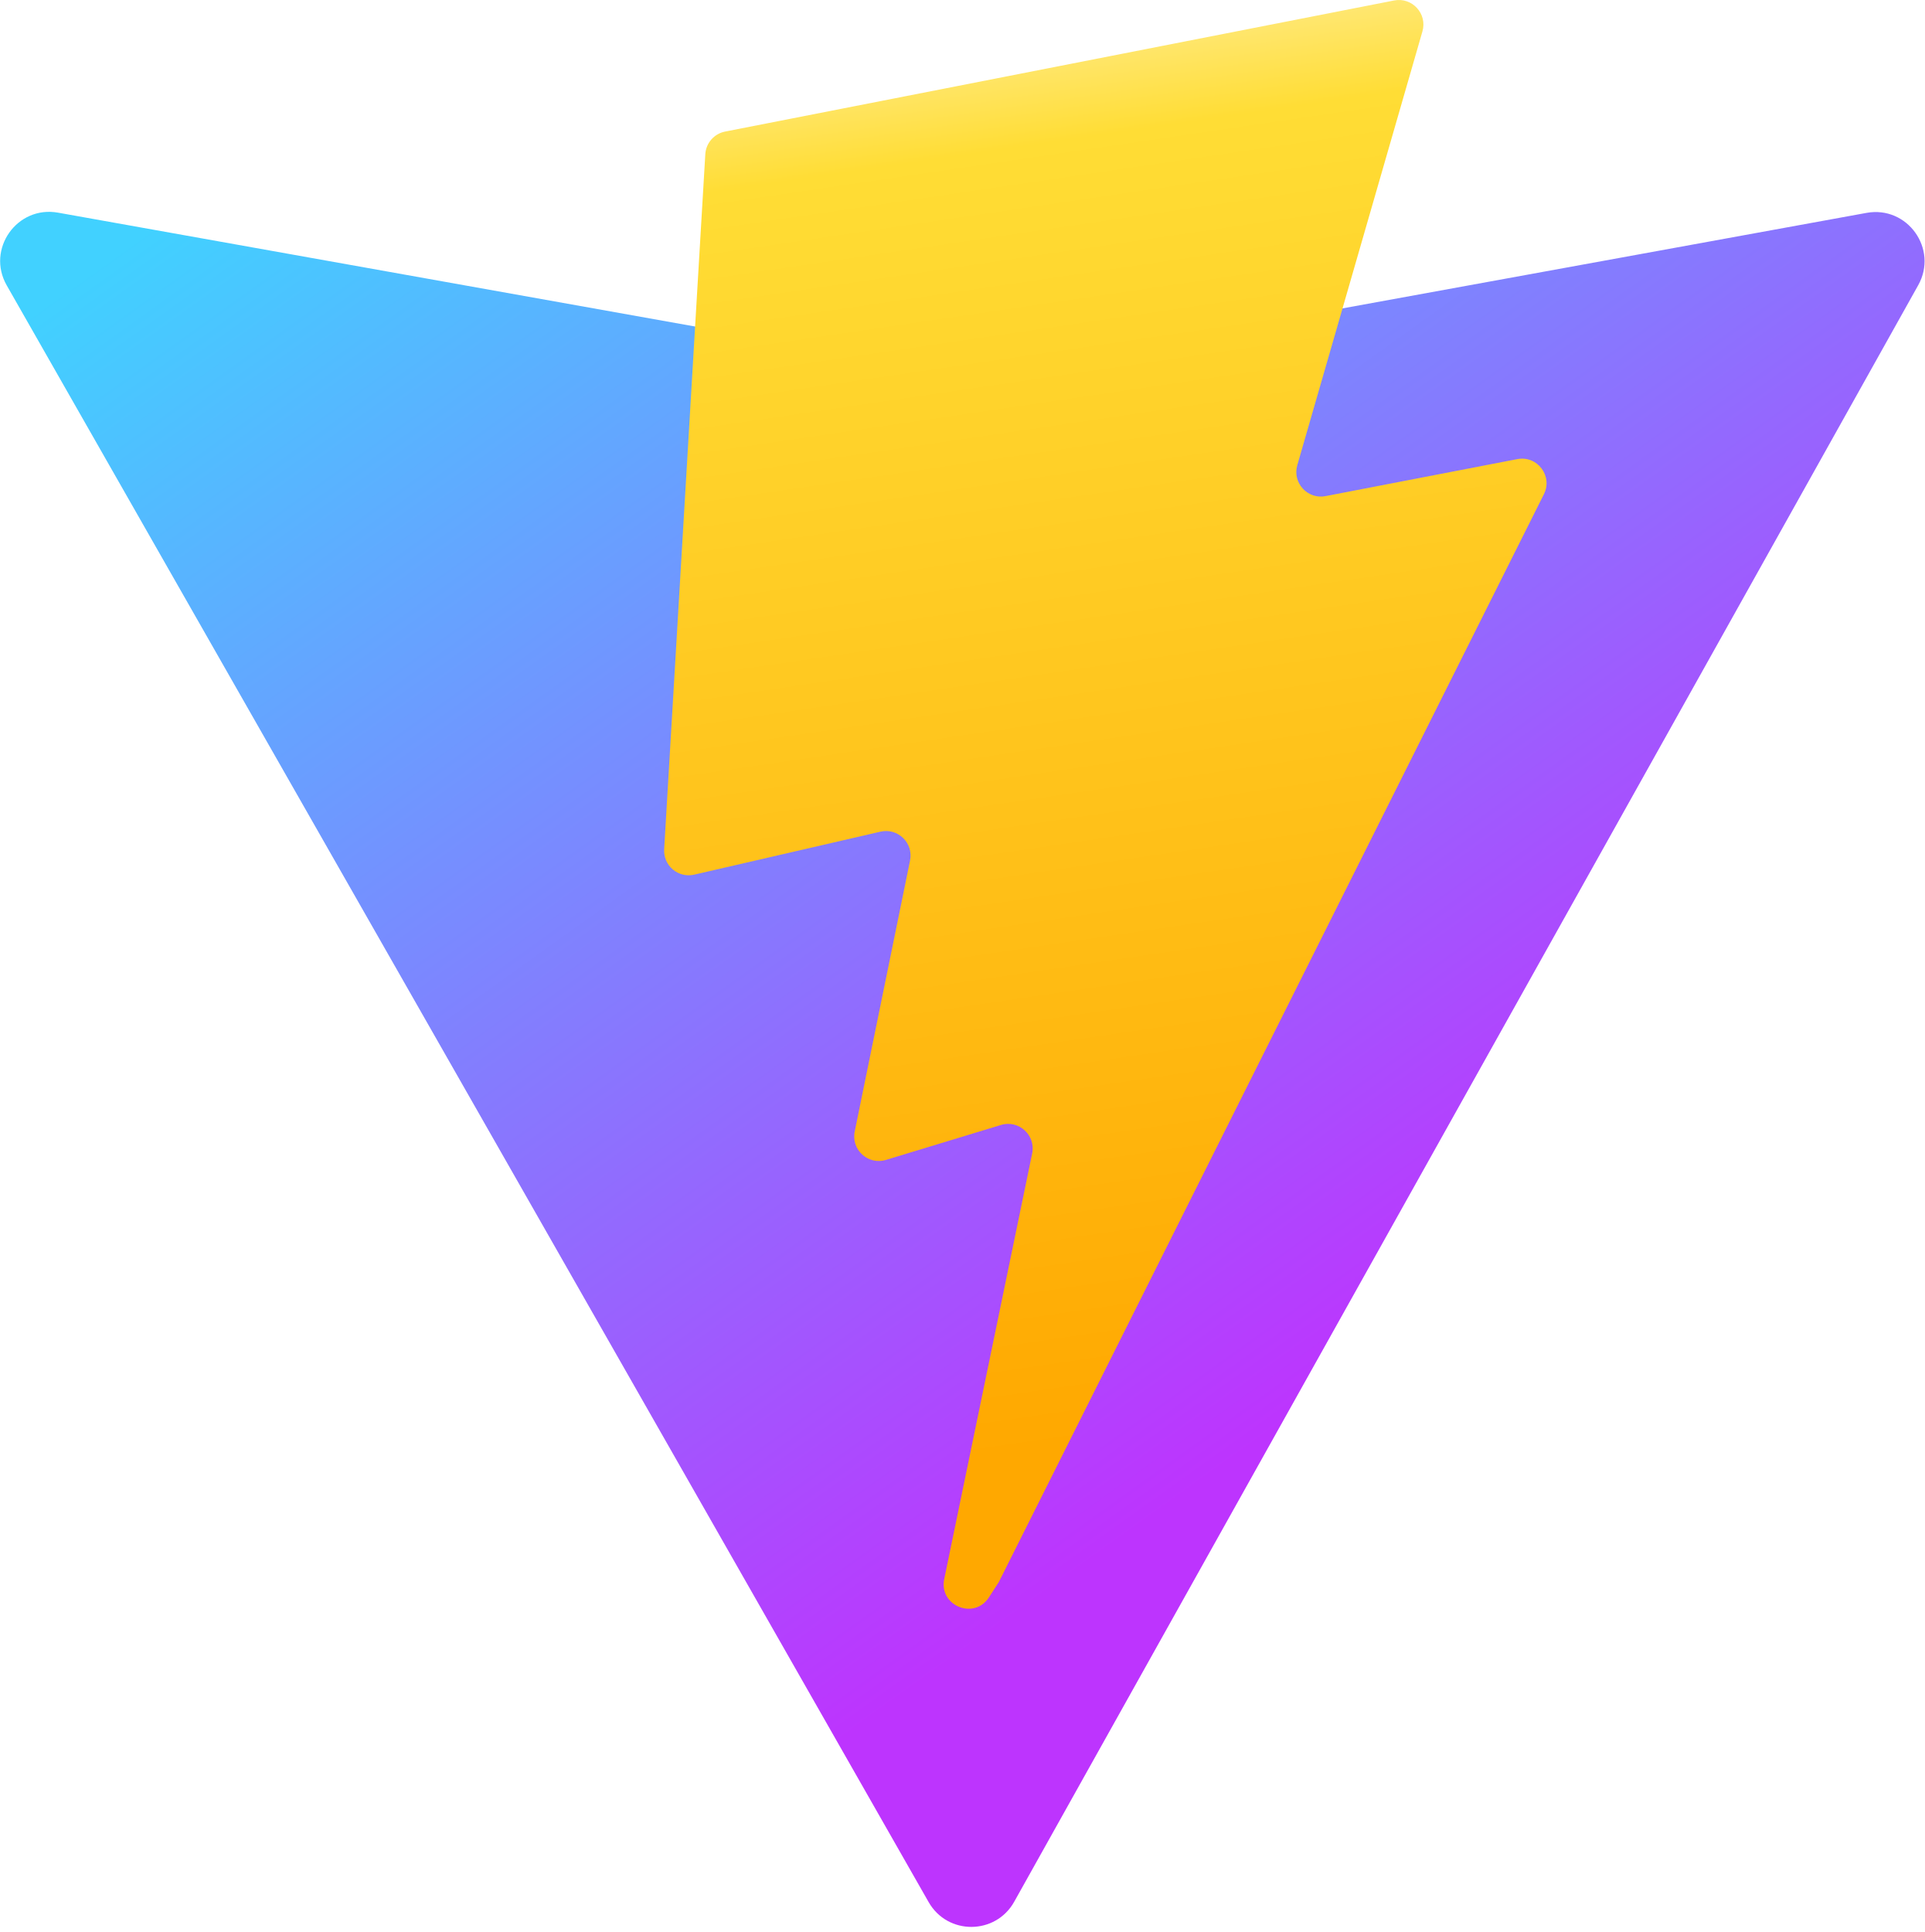
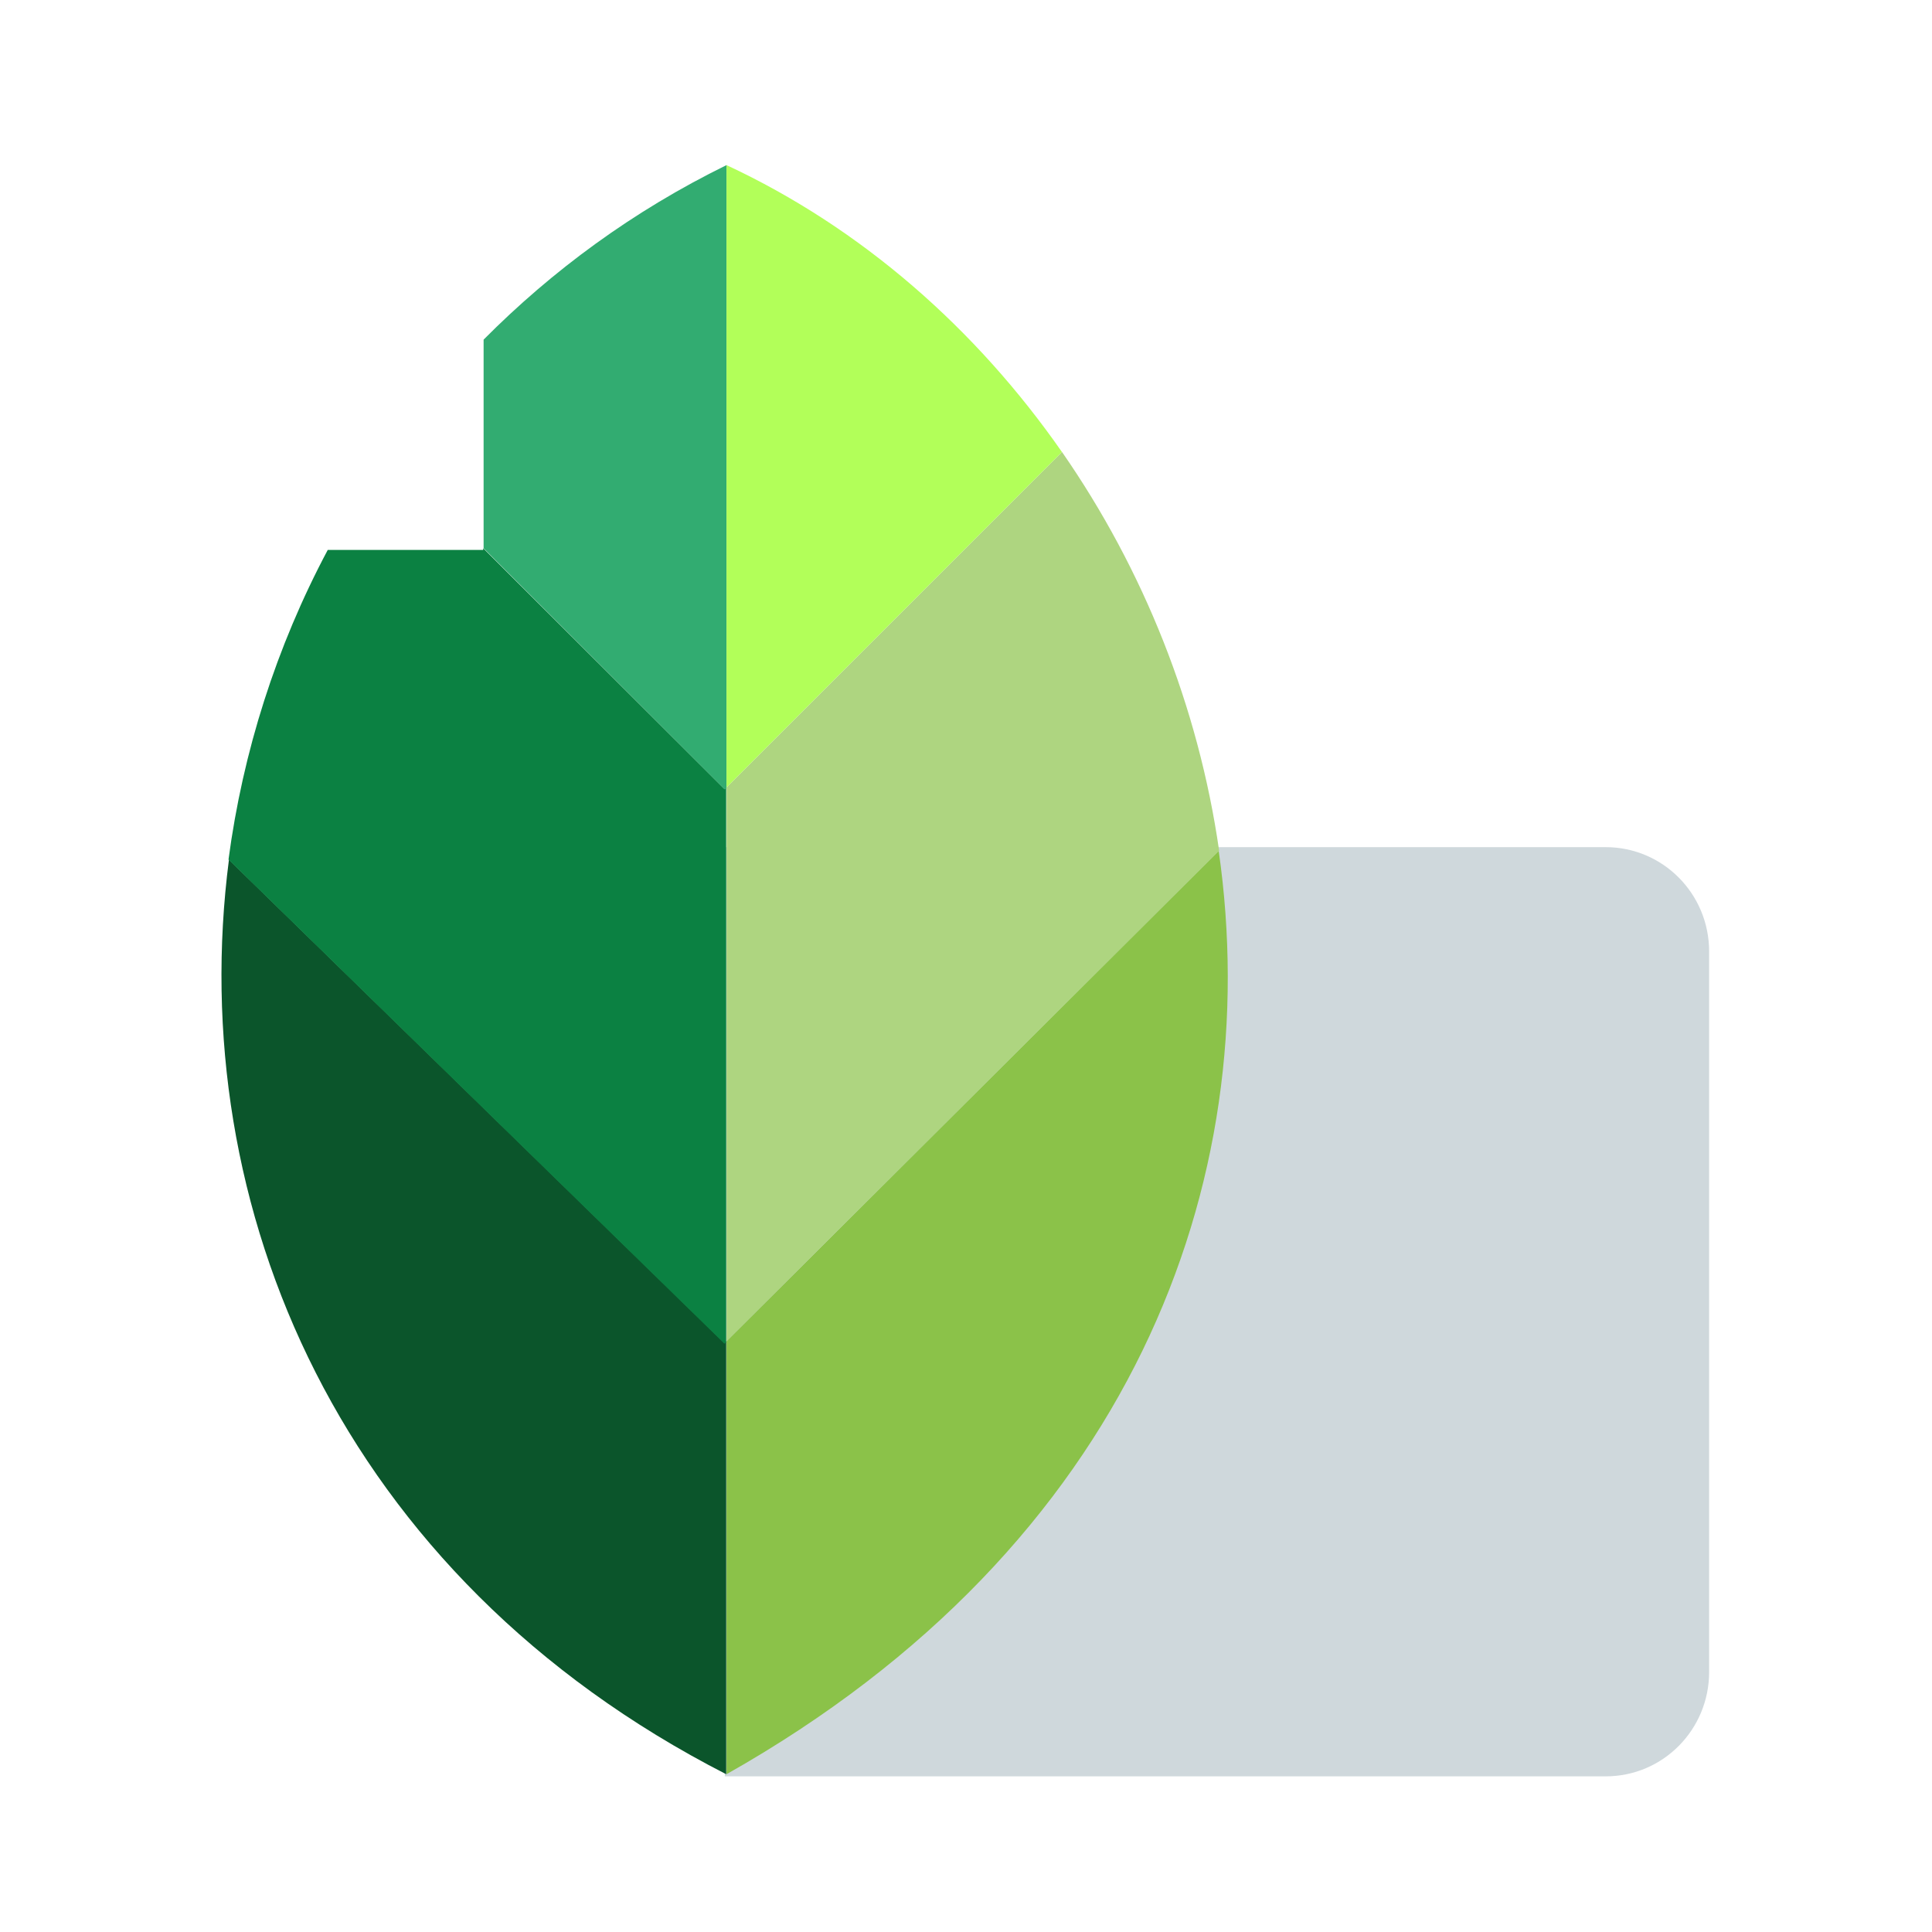
- <svg xmlns="http://www.w3.org/2000/svg" aria-hidden="true" role="img" class="iconify iconify--logos" width="31.88" height="32" preserveAspectRatio="xMidYMid meet" viewBox="0 0 256 257">
-   <defs>
-     <linearGradient id="IconifyId1813088fe1fbc01fb466" x1="-.828%" x2="57.636%" y1="7.652%" y2="78.411%">
-       <stop offset="0%" stop-color="#41D1FF" />
-       <stop offset="100%" stop-color="#BD34FE" />
-     </linearGradient>
-     <linearGradient id="IconifyId1813088fe1fbc01fb467" x1="43.376%" x2="50.316%" y1="2.242%" y2="89.03%">
-       <stop offset="0%" stop-color="#FFEA83" />
-       <stop offset="8.333%" stop-color="#FFDD35" />
-       <stop offset="100%" stop-color="#FFA800" />
-     </linearGradient>
-   </defs>
-   <path fill="url(#IconifyId1813088fe1fbc01fb466)" d="M255.153 37.938L134.897 252.976c-2.483 4.44-8.862 4.466-11.382.048L.875 37.958c-2.746-4.814 1.371-10.646 6.827-9.67l120.385 21.517a6.537 6.537 0 0 0 2.322-.004l117.867-21.483c5.438-.991 9.574 4.796 6.877 9.62Z" />
-   <path fill="url(#IconifyId1813088fe1fbc01fb467)" d="M185.432.063L96.44 17.501a3.268 3.268 0 0 0-2.634 3.014l-5.474 92.456a3.268 3.268 0 0 0 3.997 3.378l24.777-5.718c2.318-.535 4.413 1.507 3.936 3.838l-7.361 36.047c-.495 2.426 1.782 4.5 4.151 3.78l15.304-4.649c2.372-.72 4.652 1.36 4.15 3.788l-11.698 56.621c-.732 3.542 3.979 5.473 5.943 2.437l1.313-2.028l72.516-144.72c1.215-2.423-.88-5.186-3.54-4.672l-25.505 4.922c-2.396.462-4.435-1.77-3.759-4.114l16.646-57.705c.677-2.35-1.37-4.583-3.769-4.113Z" />
+ <svg xmlns="http://www.w3.org/2000/svg" viewBox="0 0 48 48" width="48px" height="48px" baseProfile="basic">
+   <path fill="#cfd8dc" d="M18.008,21.047v23.086h21.884c1.428,0,2.571-1.164,2.571-2.594V23.641 c0-1.44-1.154-2.594-2.571-2.594H18.008z" />
+   <path fill="#0b552b" d="M5.688,21.358c-1.112,8.606,2.74,17.801,12.354,22.722V33.322L18,33.364L5.688,21.358z" />
+   <path fill="#0b8142" d="M12.005,13.621v0.042H8.143c-1.28,2.403-2.11,5.018-2.466,7.694L18,33.385l0.042-0.042V19.562 L18,19.604L12.005,13.621z" />
+   <path fill="#8bc249" d="M30.278,21.137L18.05,33.322V44.08C28.126,38.391,31.455,29.355,30.278,21.137L30.278,21.137z" />
+   <path fill="#aed580" d="M26.385,11.229l-8.334,8.332v13.761l12.238-12.186C29.775,17.557,28.41,14.146,26.385,11.229 L26.385,11.229z" />
+   <path fill="#32ac71" d="M18.05,4.102c-2.329,1.143-4.334,2.624-6.035,4.336v5.184l5.993,5.993l0.042-0.042V4.102L18.05,4.102 z" />
+   <path fill="#b2ff59" d="M18.05,4.102v15.46l8.334-8.332C24.254,8.174,21.409,5.666,18.05,4.102L18.05,4.102z" />
</svg>
